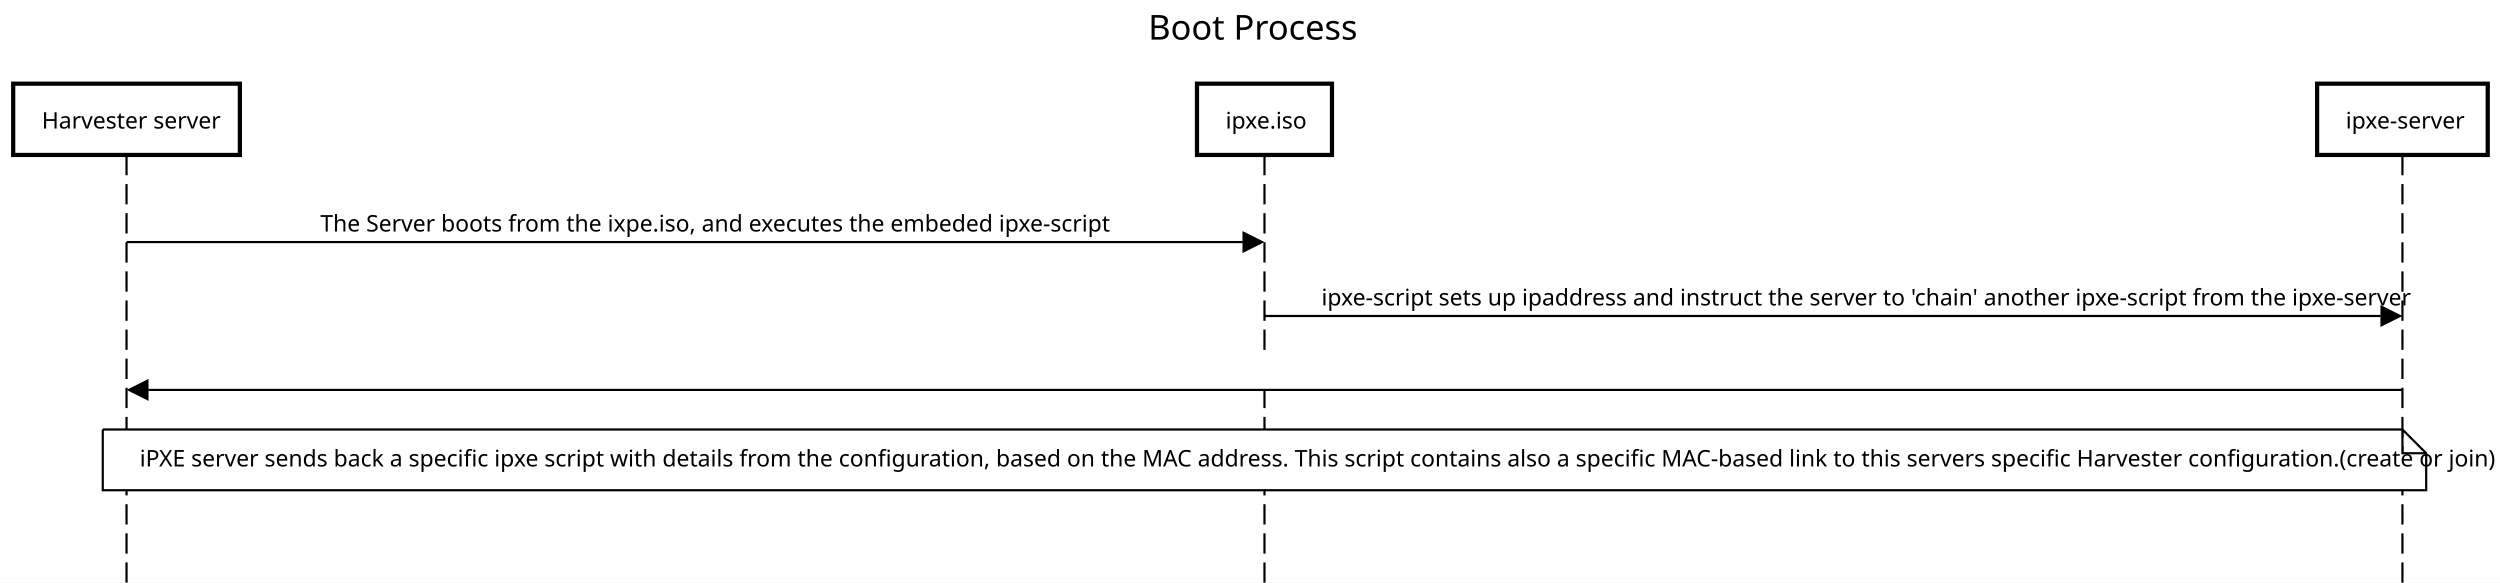
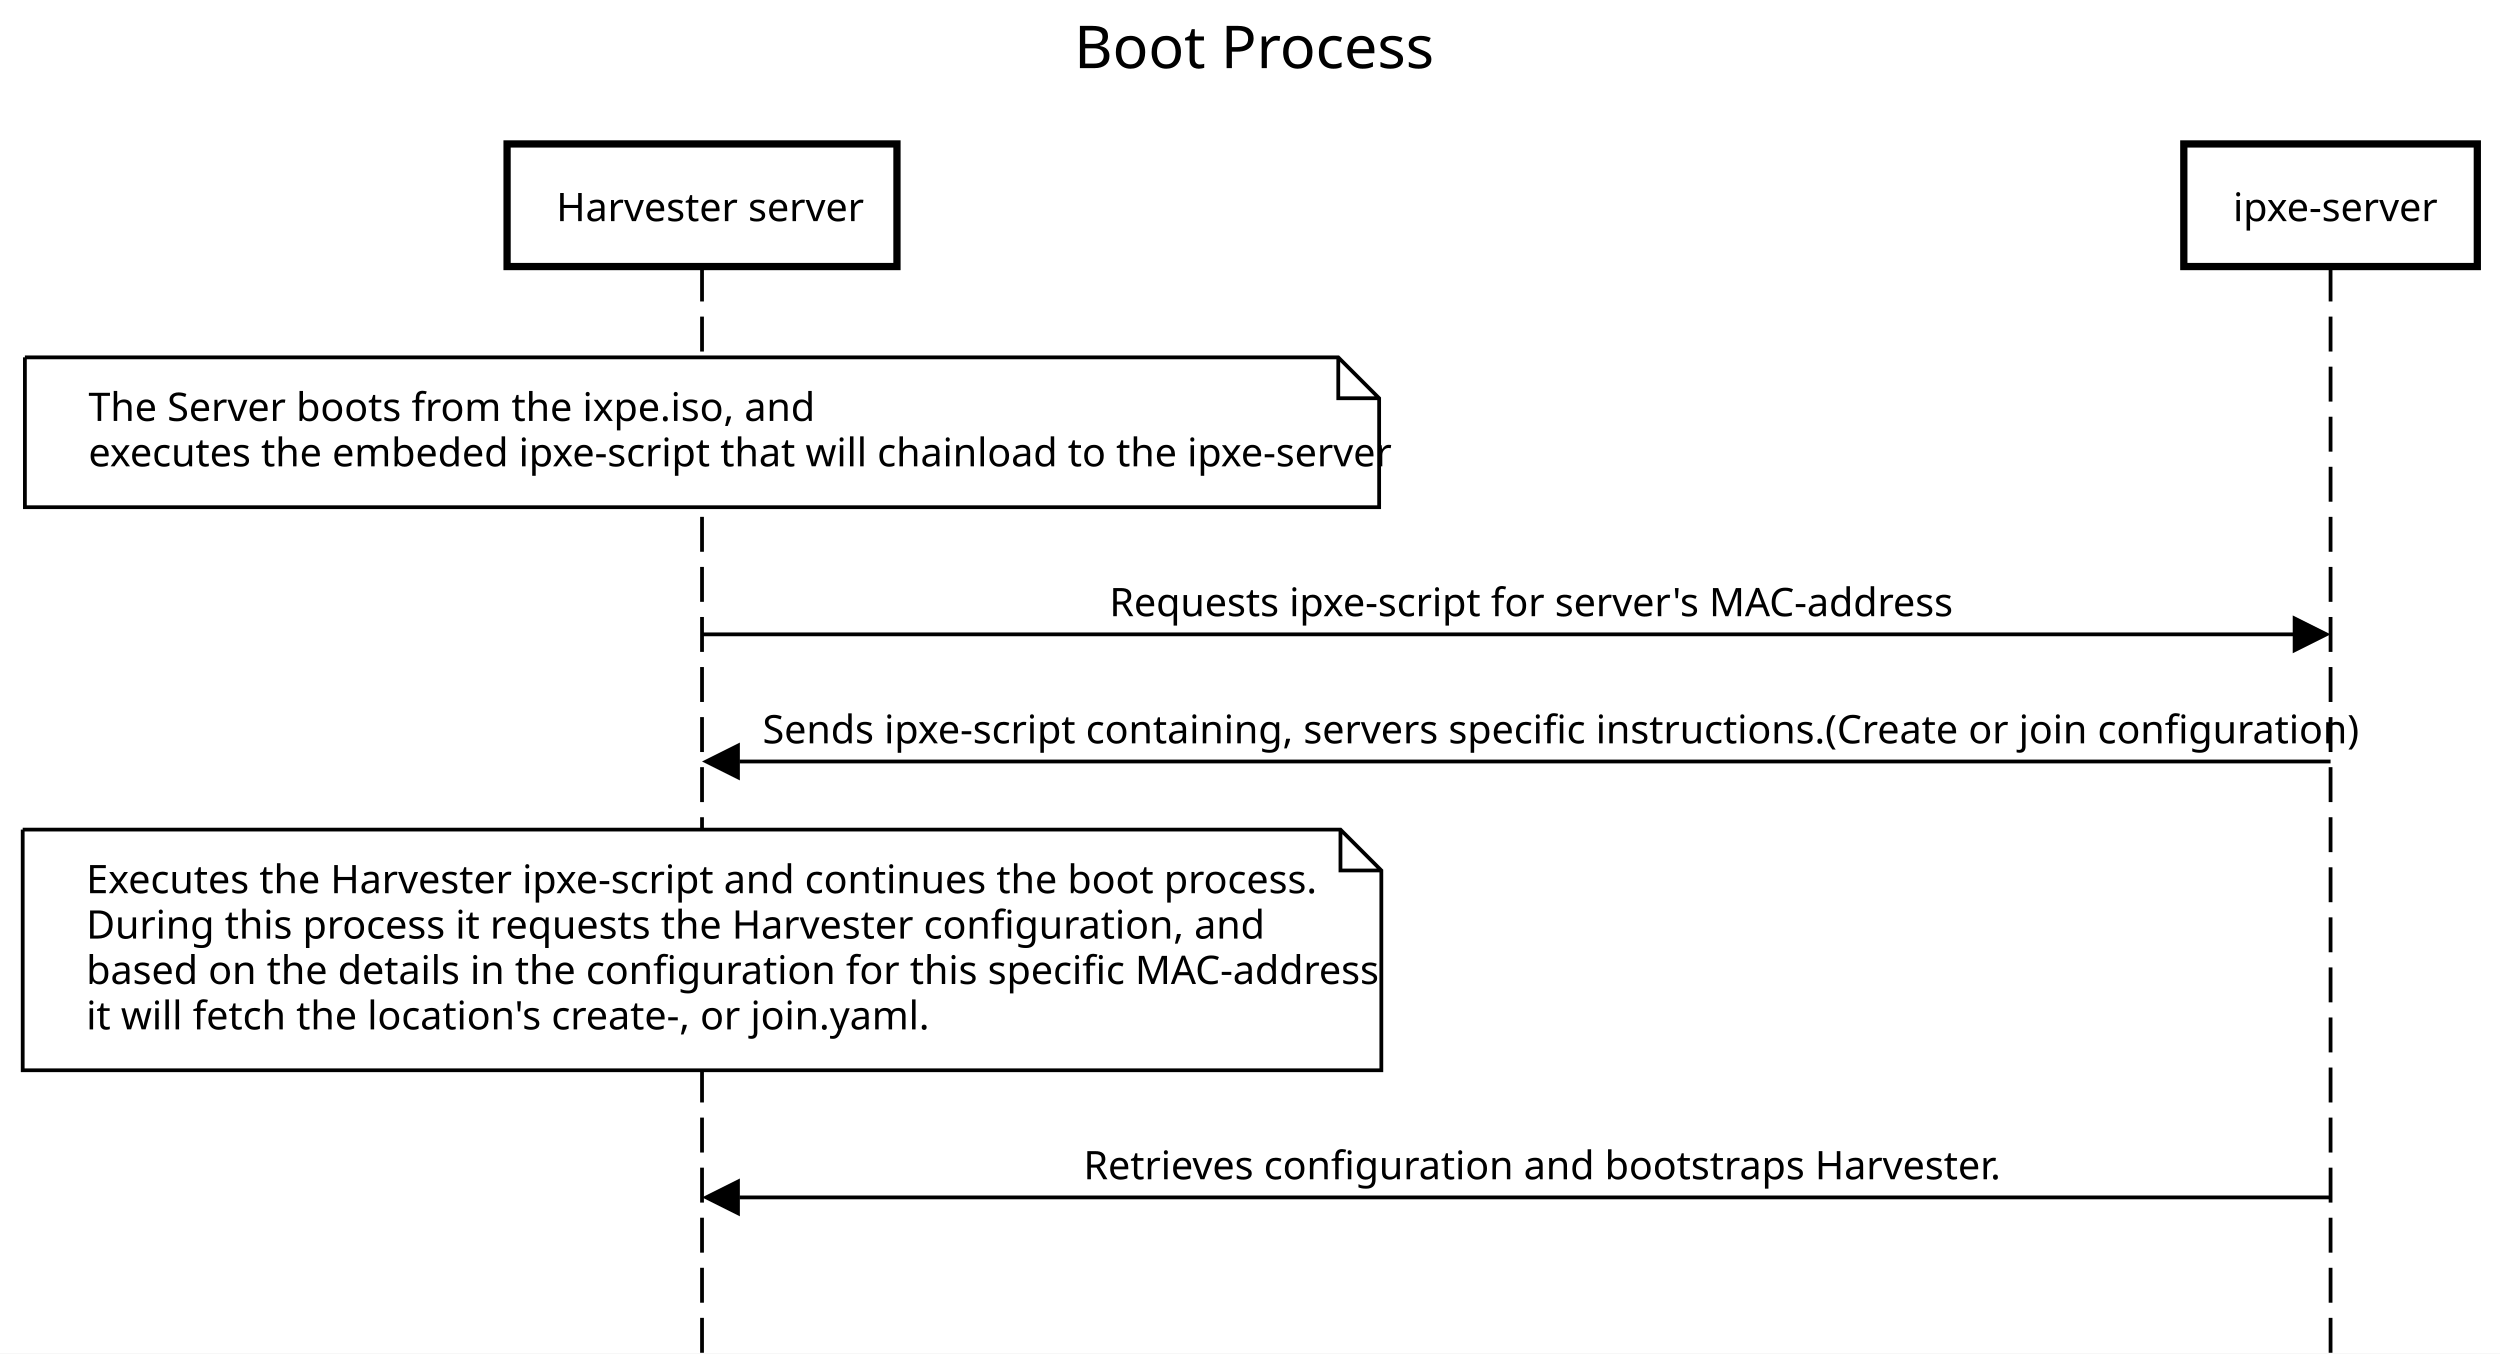
- <svg xmlns="http://www.w3.org/2000/svg" version="1.1" width="1309" height="305">
+ <svg xmlns="http://www.w3.org/2000/svg" version="1.1" width="761" height="412">
  <defs />
  <g>
    <g />
    <g />
    <g />
    <g />
+     <g />
+     <g />
+     <g />
+     <g />
+     <g />
    <g>
-       <rect fill="white" stroke="none" x="0" y="0" width="1309" height="305" />
+       <rect fill="white" stroke="none" x="0" y="0" width="761" height="412" />
    </g>
    <g>
-       <text fill="black" stroke="none" font-family="sans-serif" font-size="13.5pt" font-style="normal" font-weight="normal" text-decoration="normal" x="601.223" y="20.733" text-anchor="start" dominant-baseline="alphabetic" xml:space="preserve">Boot Process</text>
+       <text fill="black" stroke="none" font-family="sans-serif" font-size="13.5pt" font-style="normal" font-weight="normal" text-decoration="normal" x="326.978" y="20.733" text-anchor="start" dominant-baseline="alphabetic" xml:space="preserve">Boot Process</text>
    </g>
    <g />
    <g>
-       <path fill="none" stroke="black" paint-order="fill stroke markers" d=" M 66.252 81.136 L 66.252 305.054" stroke-miterlimit="10" stroke-width="1.152" stroke-dasharray="10.632,4.607" />
-       <path fill="none" stroke="black" paint-order="fill stroke markers" d=" M 662.083 81.136 L 662.083 305.054" stroke-miterlimit="10" stroke-width="1.152" stroke-dasharray="10.632,4.607" />
-       <path fill="none" stroke="black" paint-order="fill stroke markers" d=" M 1257.914 81.136 L 1257.914 305.054" stroke-miterlimit="10" stroke-width="1.152" stroke-dasharray="10.632,4.607" />
+       <path fill="none" stroke="black" paint-order="fill stroke markers" d=" M 213.695 81.136 L 213.695 412.866" stroke-miterlimit="10" stroke-width="1.152" stroke-dasharray="10.632,4.607" />
+       <path fill="none" stroke="black" paint-order="fill stroke markers" d=" M 709.425 81.136 L 709.425 412.866" stroke-miterlimit="10" stroke-width="1.152" stroke-dasharray="10.632,4.607" />
    </g>
    <g>
      <path fill="none" stroke="none" />
      <g>
-         <path fill="white" stroke="black" paint-order="fill stroke markers" d=" M 6.911 43.816 L 125.592 43.816 L 125.592 81.136 L 6.911 81.136 L 6.911 43.816 Z" stroke-miterlimit="10" stroke-width="2.212" stroke-dasharray="" />
+         <path fill="white" stroke="black" paint-order="fill stroke markers" d=" M 154.354 43.816 L 273.035 43.816 L 273.035 81.136 L 154.354 81.136 L 154.354 43.816 Z" stroke-miterlimit="10" stroke-width="2.212" stroke-dasharray="" />
      </g>
      <g>
        <g />
-         <text fill="black" stroke="none" font-family="sans-serif" font-size="9pt" font-style="normal" font-weight="normal" text-decoration="normal" x="21.908" y="67.314" text-anchor="start" dominant-baseline="alphabetic" xml:space="preserve">Harvester server</text>
+         <text fill="black" stroke="none" font-family="sans-serif" font-size="9pt" font-style="normal" font-weight="normal" text-decoration="normal" x="169.351" y="67.314" text-anchor="start" dominant-baseline="alphabetic" xml:space="preserve">Harvester server</text>
      </g>
      <path fill="none" stroke="none" />
      <g>
-         <path fill="white" stroke="black" paint-order="fill stroke markers" d=" M 626.742 43.816 L 697.423 43.816 L 697.423 81.136 L 626.742 81.136 L 626.742 43.816 Z" stroke-miterlimit="10" stroke-width="2.212" stroke-dasharray="" />
+         <path fill="white" stroke="black" paint-order="fill stroke markers" d=" M 664.753 43.816 L 754.096 43.816 L 754.096 81.136 L 664.753 81.136 L 664.753 43.816 Z" stroke-miterlimit="10" stroke-width="2.212" stroke-dasharray="" />
      </g>
      <g>
        <g />
-         <text fill="black" stroke="none" font-family="sans-serif" font-size="9pt" font-style="normal" font-weight="normal" text-decoration="normal" x="641.739" y="67.314" text-anchor="start" dominant-baseline="alphabetic" xml:space="preserve">ipxe.iso</text>
-       </g>
-       <path fill="none" stroke="none" />
-       <g>
-         <path fill="white" stroke="black" paint-order="fill stroke markers" d=" M 1213.242 43.816 L 1302.585 43.816 L 1302.585 81.136 L 1213.242 81.136 L 1213.242 43.816 Z" stroke-miterlimit="10" stroke-width="2.212" stroke-dasharray="" />
-       </g>
-       <g>
-         <g />
-         <text fill="black" stroke="none" font-family="sans-serif" font-size="9pt" font-style="normal" font-weight="normal" text-decoration="normal" x="1228.239" y="67.314" text-anchor="start" dominant-baseline="alphabetic" xml:space="preserve">ipxe-server</text>
+         <text fill="black" stroke="none" font-family="sans-serif" font-size="9pt" font-style="normal" font-weight="normal" text-decoration="normal" x="679.75" y="67.314" text-anchor="start" dominant-baseline="alphabetic" xml:space="preserve">ipxe-server</text>
      </g>
    </g>
    <g>
+       <path fill="white" stroke="black" paint-order="fill stroke markers" d=" M 7.579 108.78 L 407.37 108.78 L 419.81 121.22 L 419.81 154.393 L 7.579 154.393 L 7.579 108.78 M 407.37 108.78 L 407.37 121.22 L 419.81 121.22" stroke-miterlimit="10" stroke-width="1.152" stroke-dasharray="" />
+       <g>
+         <text fill="black" stroke="none" font-family="sans-serif" font-size="9pt" font-style="normal" font-weight="normal" text-decoration="normal" x="26.93" y="128.131" text-anchor="start" dominant-baseline="alphabetic" xml:space="preserve">The Server boots from the ixpe.iso, and </text>
+         <text fill="black" stroke="none" font-family="sans-serif" font-size="9pt" font-style="normal" font-weight="normal" text-decoration="normal" x="26.93" y="141.953" text-anchor="start" dominant-baseline="alphabetic" xml:space="preserve">executes the embeded ipxe-script that will chainload to the ipxe-server</text>
+       </g>
      <g>
        <g>
-           <rect fill="white" stroke="none" x="165.658" y="108.78" width="397.018" height="17.969" />
+           <rect fill="white" stroke="none" x="335.637" y="175.126" width="251.846" height="17.969" />
        </g>
-         <text fill="black" stroke="none" font-family="sans-serif" font-size="9pt" font-style="normal" font-weight="normal" text-decoration="normal" x="167.732" y="121.22" text-anchor="start" dominant-baseline="alphabetic" xml:space="preserve">The Server boots from the ixpe.iso, and executes the embeded ipxe-script</text>
+         <text fill="black" stroke="none" font-family="sans-serif" font-size="9pt" font-style="normal" font-weight="normal" text-decoration="normal" x="337.71" y="187.566" text-anchor="start" dominant-baseline="alphabetic" xml:space="preserve">Requests ipxe-script for server's MAC-address</text>
      </g>
      <g>
-         <path fill="none" stroke="black" paint-order="fill stroke markers" d=" M 66.252 126.749 L 650.703 126.749" stroke-miterlimit="10" stroke-width="1.152" stroke-dasharray="" />
-         <g transform="translate(662.0827,126.7486) translate(-662.0827,-126.7486)">
-           <path fill="black" stroke="none" paint-order="stroke fill markers" d=" M 650.564 120.989 L 662.083 126.749 L 650.564 132.508 Z" />
+         <path fill="none" stroke="black" paint-order="fill stroke markers" d=" M 213.695 193.095 L 698.044 193.095" stroke-miterlimit="10" stroke-width="1.152" stroke-dasharray="" />
+         <g transform="translate(709.4246,193.0947) translate(-709.4246,-193.0947)">
+           <path fill="black" stroke="none" paint-order="stroke fill markers" d=" M 697.906 187.335 L 709.425 193.095 L 697.906 198.854 Z" />
        </g>
      </g>
      <g>
        <g>
-           <rect fill="white" stroke="none" x="689.85" y="147.482" width="540.297" height="17.969" />
+           <rect fill="white" stroke="none" x="230.051" y="213.828" width="463.018" height="17.969" />
        </g>
-         <text fill="black" stroke="none" font-family="sans-serif" font-size="9pt" font-style="normal" font-weight="normal" text-decoration="normal" x="691.923" y="159.922" text-anchor="start" dominant-baseline="alphabetic" xml:space="preserve">ipxe-script sets up ipaddress and instruct the server to 'chain' another ipxe-script from the ipxe-server</text>
+         <text fill="black" stroke="none" font-family="sans-serif" font-size="9pt" font-style="normal" font-weight="normal" text-decoration="normal" x="232.124" y="226.268" text-anchor="start" dominant-baseline="alphabetic" xml:space="preserve">Sends ipxe-script containing, servers specific instructions.(Create or join configuration)</text>
      </g>
      <g>
-         <path fill="none" stroke="black" paint-order="fill stroke markers" d=" M 662.083 165.45 L 1246.534 165.45" stroke-miterlimit="10" stroke-width="1.152" stroke-dasharray="" />
-         <g transform="translate(1257.914,165.4505) translate(-1257.914,-165.4505)">
-           <path fill="black" stroke="none" paint-order="stroke fill markers" d=" M 1246.395 159.691 L 1257.914 165.45 L 1246.395 171.21 Z" />
+         <path fill="none" stroke="black" paint-order="fill stroke markers" d=" M 709.425 231.797 L 225.075 231.797" stroke-miterlimit="10" stroke-width="1.152" stroke-dasharray="" />
+         <g transform="translate(213.6946,231.7965) translate(-213.6946,-231.7965)">
+           <path fill="black" stroke="none" paint-order="stroke fill markers" d=" M 225.213 226.037 L 213.695 231.797 L 225.213 237.556 Z" />
        </g>
+       </g>
+       <path fill="white" stroke="black" paint-order="fill stroke markers" d=" M 6.911 252.53 L 408.038 252.53 L 420.478 264.97 L 420.478 325.787 L 6.911 325.787 L 6.911 252.53 M 408.038 252.53 L 408.038 264.97 L 420.478 264.97" stroke-miterlimit="10" stroke-width="1.152" stroke-dasharray="" />
+       <g>
+         <text fill="black" stroke="none" font-family="sans-serif" font-size="9pt" font-style="normal" font-weight="normal" text-decoration="normal" x="26.262" y="271.881" text-anchor="start" dominant-baseline="alphabetic" xml:space="preserve">Executes the Harvester ipxe-script and continues the boot process. </text>
+         <text fill="black" stroke="none" font-family="sans-serif" font-size="9pt" font-style="normal" font-weight="normal" text-decoration="normal" x="26.262" y="285.703" text-anchor="start" dominant-baseline="alphabetic" xml:space="preserve">During this process it requests the Harvester configuration, and </text>
+         <text fill="black" stroke="none" font-family="sans-serif" font-size="9pt" font-style="normal" font-weight="normal" text-decoration="normal" x="26.262" y="299.525" text-anchor="start" dominant-baseline="alphabetic" xml:space="preserve">based on the details in the configuration for this specific MAC-address </text>
+         <text fill="black" stroke="none" font-family="sans-serif" font-size="9pt" font-style="normal" font-weight="normal" text-decoration="normal" x="26.262" y="313.347" text-anchor="start" dominant-baseline="alphabetic" xml:space="preserve">it will fetch the location's create-, or join.yaml.</text>
      </g>
      <g>
        <g>
-           <rect fill="white" stroke="none" x="660.009" y="186.184" width="4.147" height="17.969" />
+           <rect fill="white" stroke="none" x="327.75" y="346.52" width="267.619" height="17.969" />
        </g>
-         <text fill="black" stroke="none" font-family="sans-serif" font-size="9pt" font-style="normal" font-weight="normal" text-decoration="normal" x="662.083" y="198.624" text-anchor="start" dominant-baseline="alphabetic" xml:space="preserve" />
+         <text fill="black" stroke="none" font-family="sans-serif" font-size="9pt" font-style="normal" font-weight="normal" text-decoration="normal" x="329.823" y="358.96" text-anchor="start" dominant-baseline="alphabetic" xml:space="preserve">Retrieves configuration and bootstraps Harvester.</text>
      </g>
      <g>
-         <path fill="none" stroke="black" paint-order="fill stroke markers" d=" M 1257.914 204.152 L 77.632 204.152" stroke-miterlimit="10" stroke-width="1.152" stroke-dasharray="" />
-         <g transform="translate(66.25177,204.1523) translate(-66.25177,-204.1523)">
-           <path fill="black" stroke="none" paint-order="stroke fill markers" d=" M 77.77 198.393 L 66.252 204.152 L 77.77 209.912 Z" />
+         <path fill="none" stroke="black" paint-order="fill stroke markers" d=" M 709.425 364.489 L 225.075 364.489" stroke-miterlimit="10" stroke-width="1.152" stroke-dasharray="" />
+         <g transform="translate(213.6946,364.4886) translate(-213.6946,-364.4886)">
+           <path fill="black" stroke="none" paint-order="stroke fill markers" d=" M 225.213 358.729 L 213.695 364.489 L 225.213 370.248 Z" />
        </g>
-       </g>
-       <path fill="white" stroke="black" paint-order="fill stroke markers" d=" M 53.812 224.885 L 1257.914 224.885 L 1270.354 237.325 L 1270.354 256.676 L 53.812 256.676 L 53.812 224.885 M 1257.914 224.885 L 1257.914 237.325 L 1270.354 237.325" stroke-miterlimit="10" stroke-width="1.152" stroke-dasharray="" />
-       <g>
-         <text fill="black" stroke="none" font-family="sans-serif" font-size="9pt" font-style="normal" font-weight="normal" text-decoration="normal" x="73.163" y="244.236" text-anchor="start" dominant-baseline="alphabetic" xml:space="preserve">iPXE server sends back a specific ipxe script with details from the configuration, based on the MAC address. This script contains also a specific MAC-based link to this servers specific Harvester configuration.(create or join)</text>
      </g>
    </g>
    <g />
    <g />
-     <g />
  </g>
</svg>
